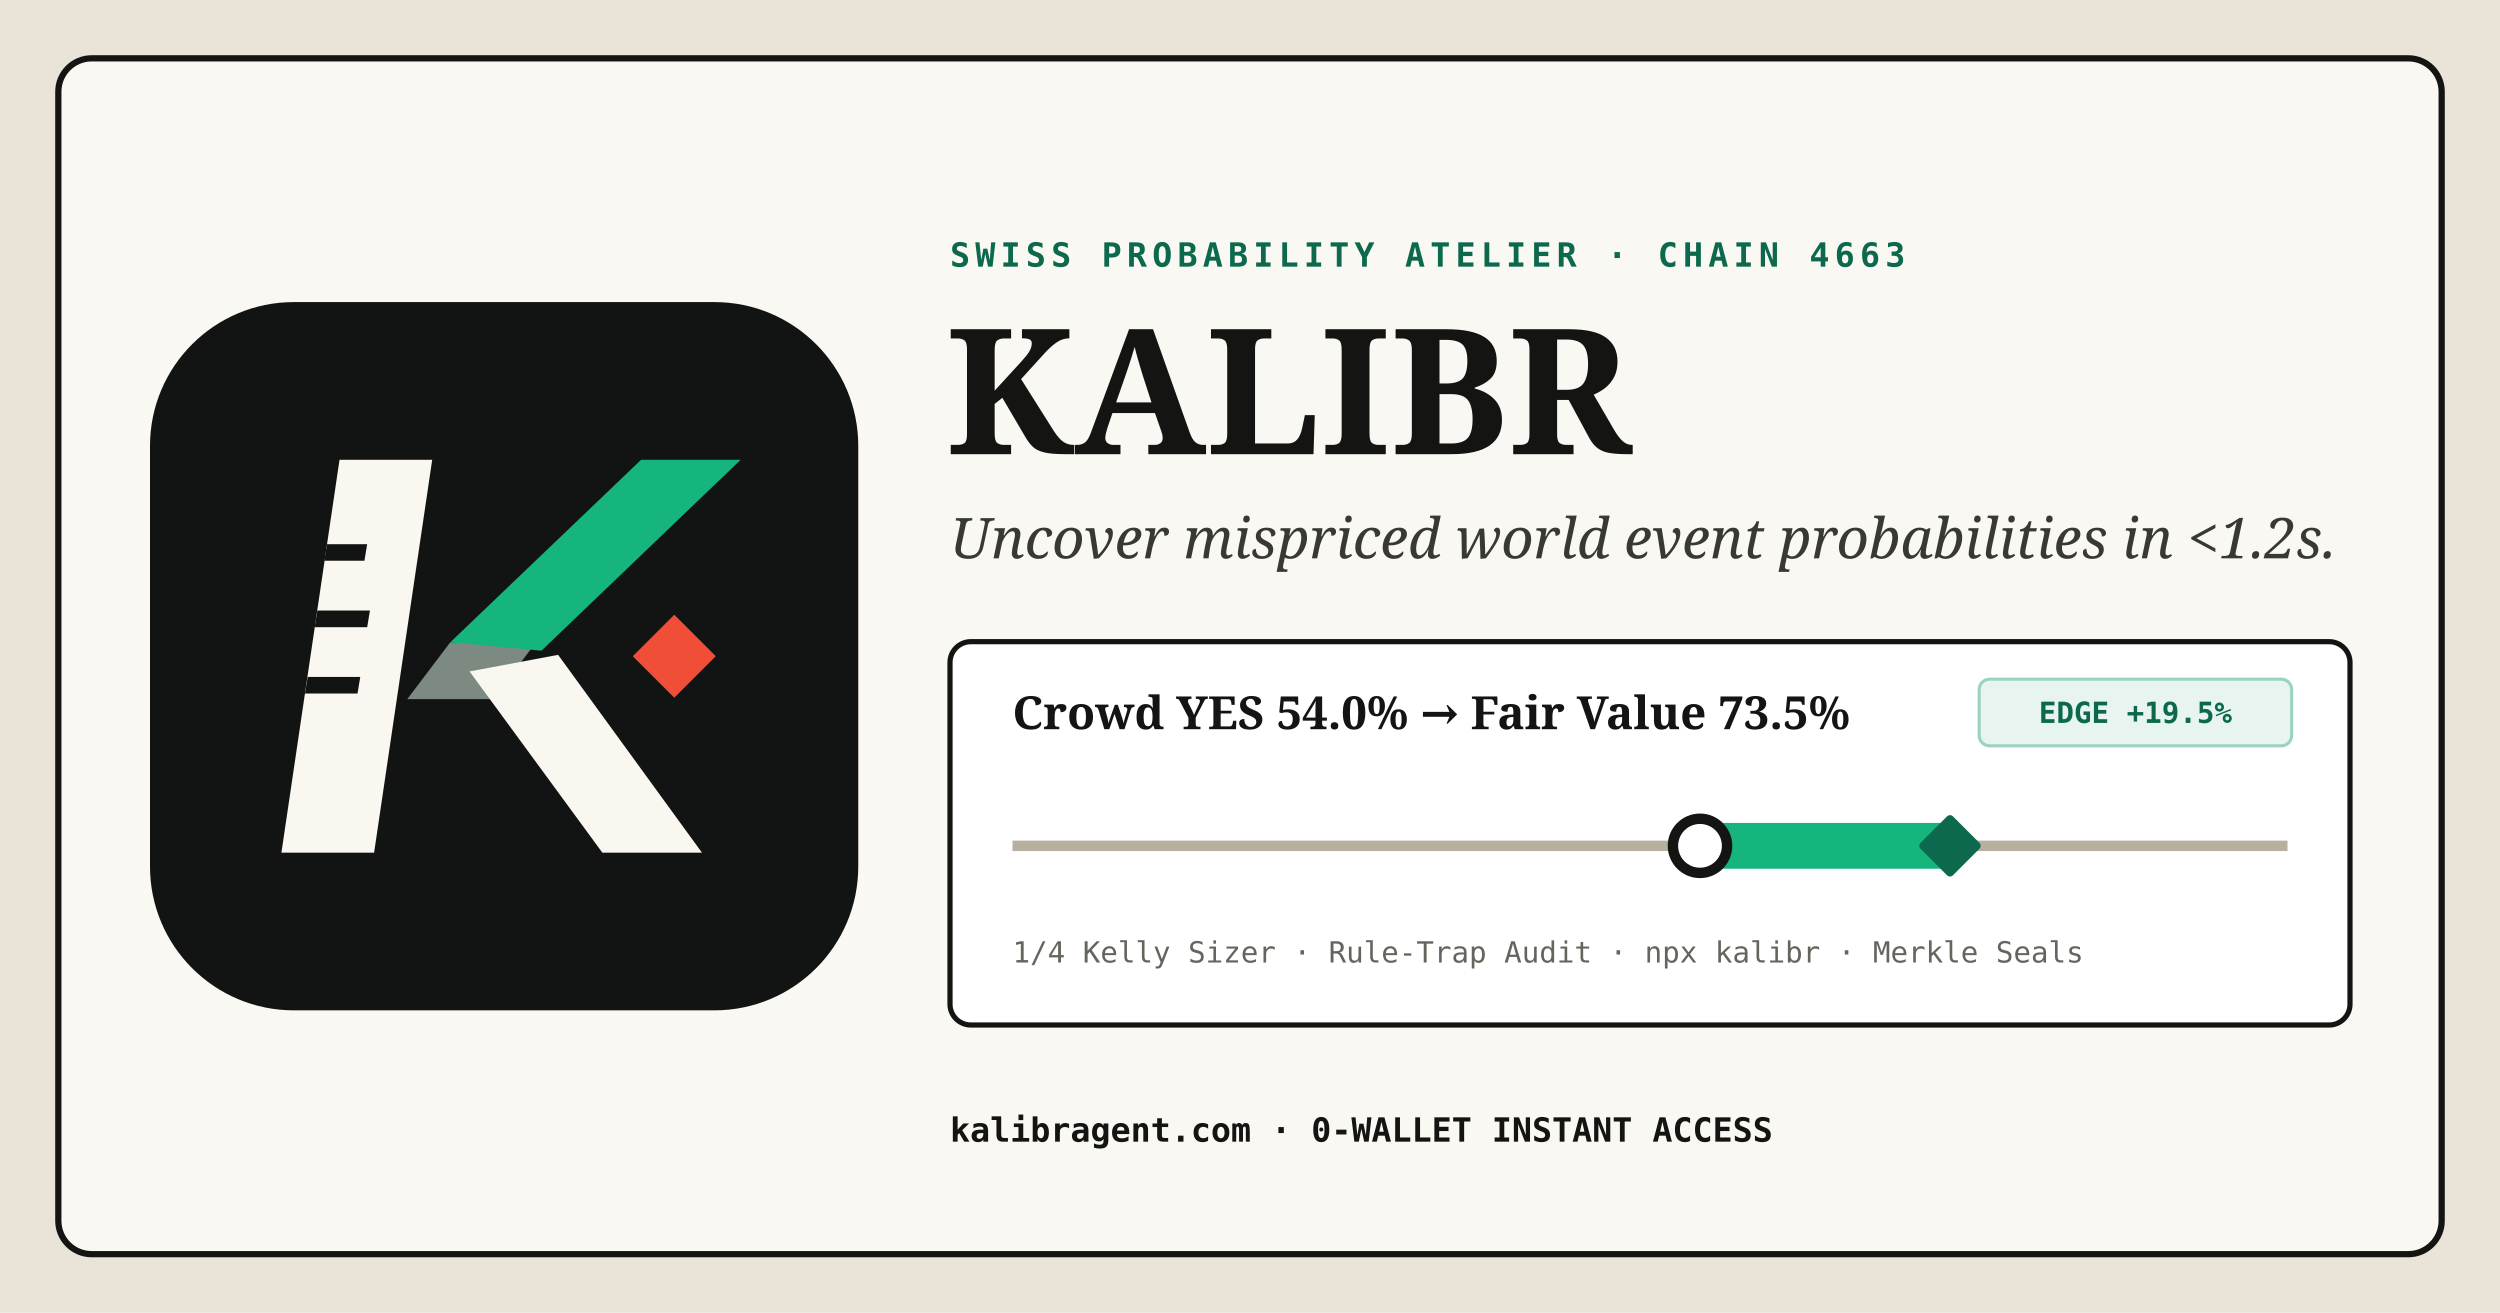
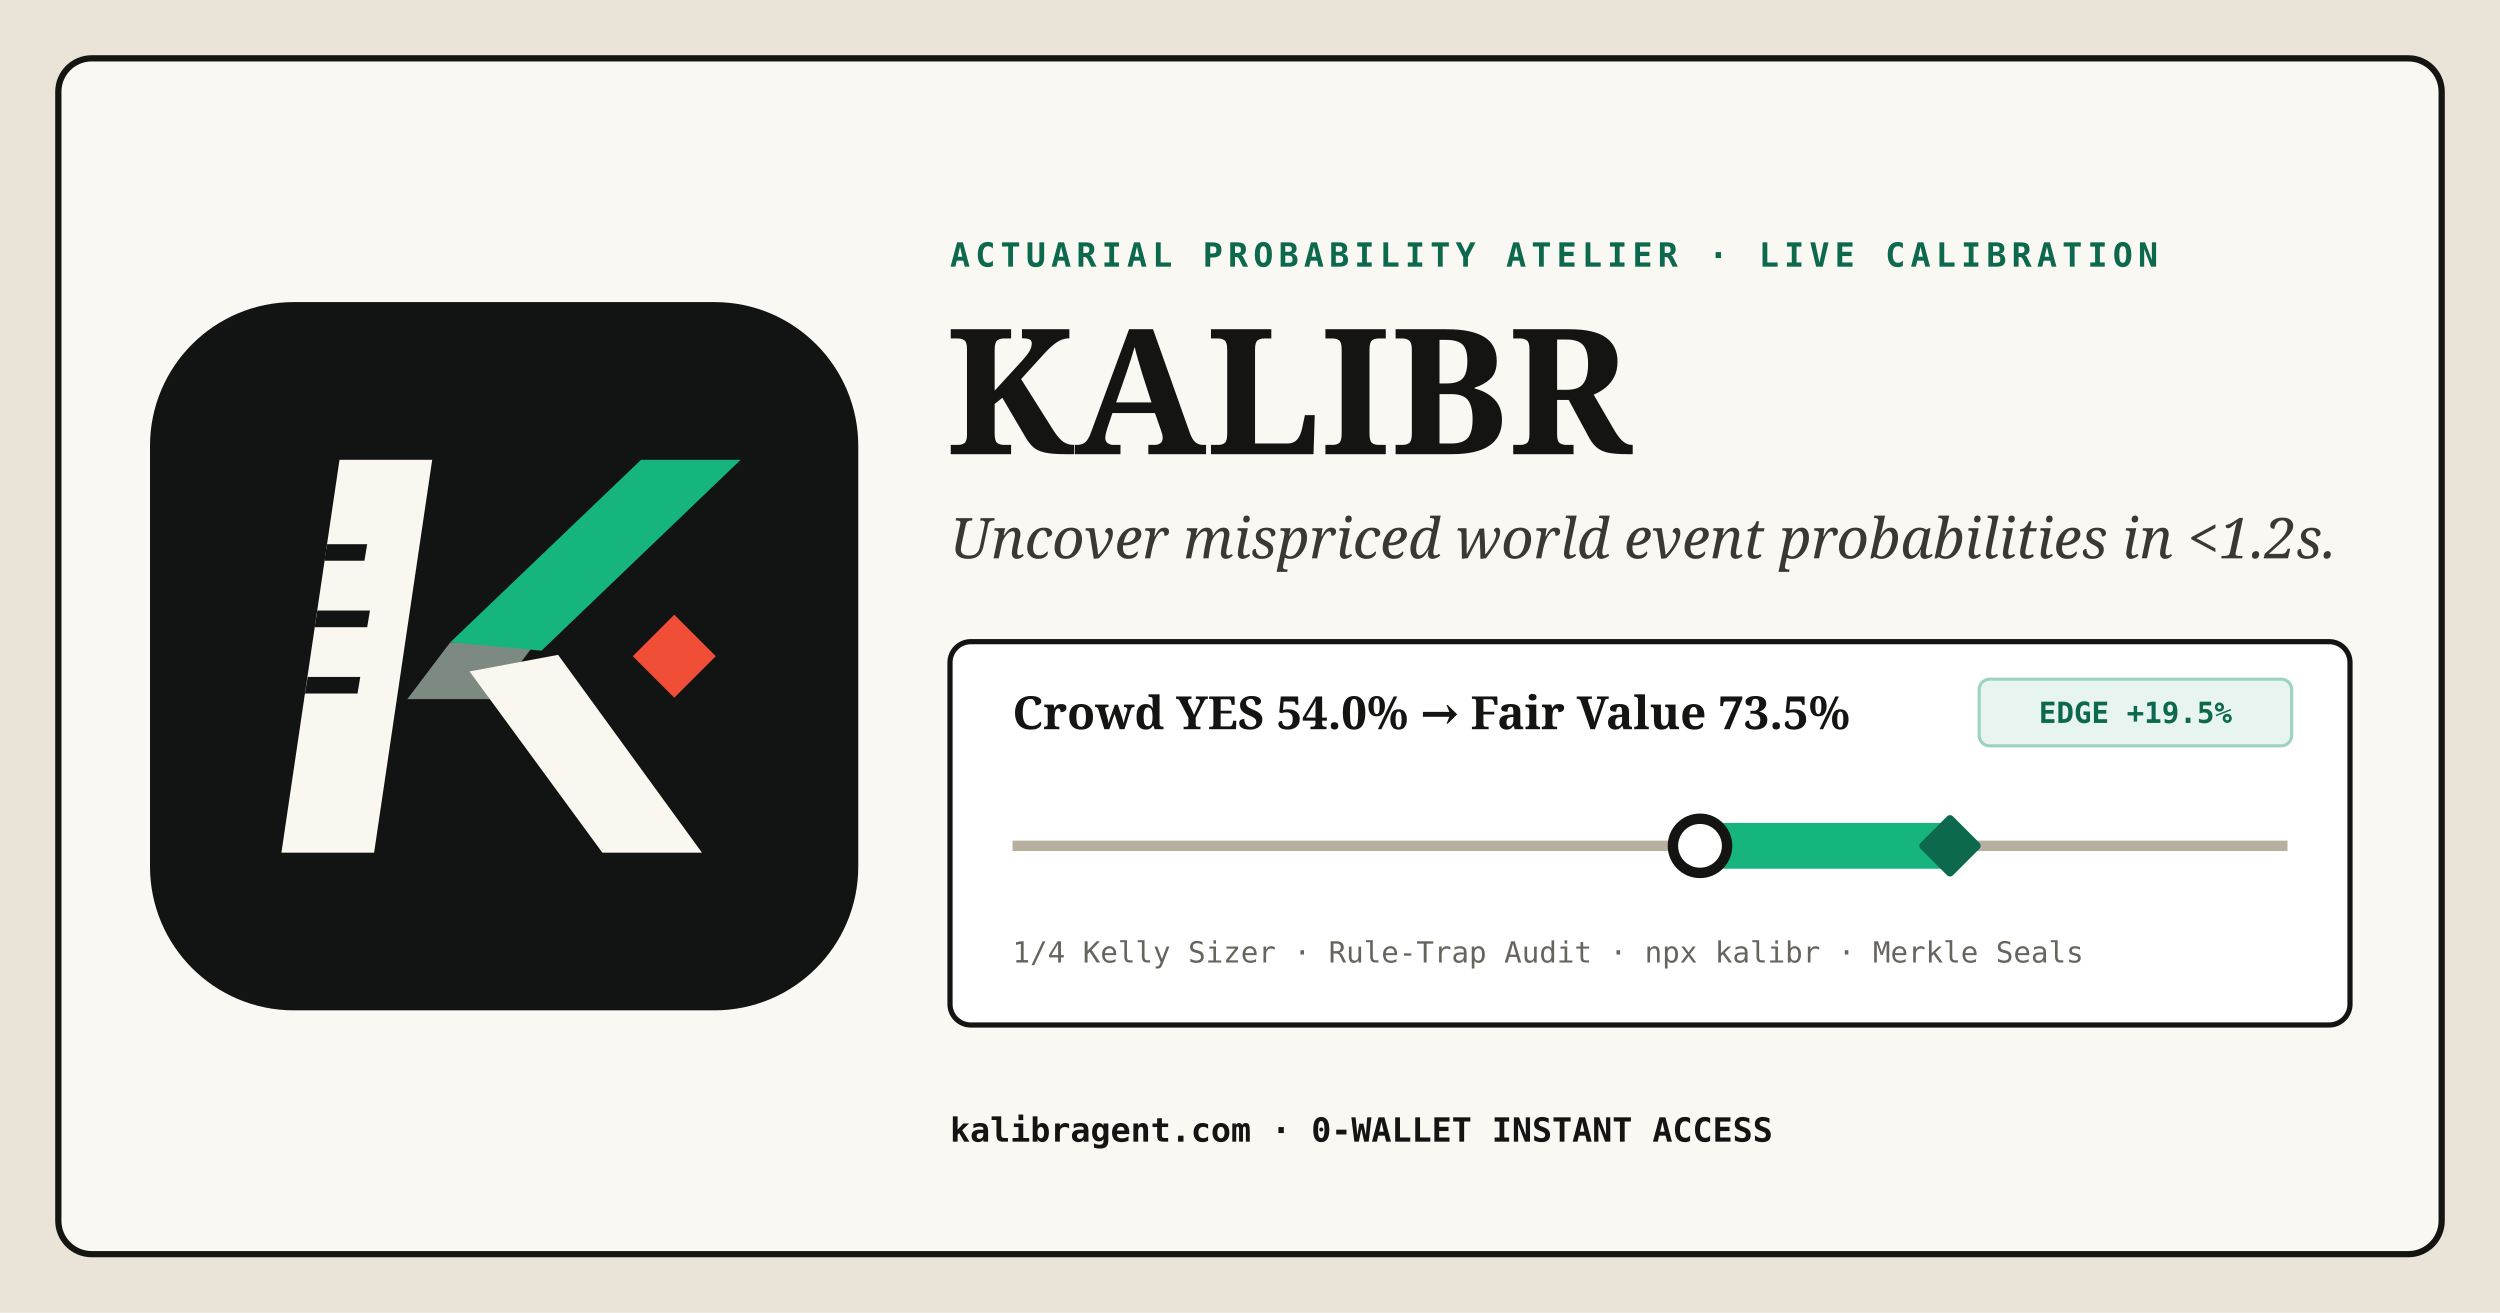
<svg xmlns="http://www.w3.org/2000/svg" viewBox="0 0 1200 630" width="1200" height="630">
  <rect width="1200" height="630" fill="#EAE4D8" />
  <rect x="28" y="28" width="1144" height="574" rx="16" fill="#FAF8F3" stroke="#141513" stroke-width="3" />
  <g transform="translate(72 145) scale(0.332)">
    <rect width="1024" height="1024" rx="208" fill="#111412" />
    <polygon points="274,228 408,228 324,796 190,796" fill="#FAF7F0" />
    <polygon points="256,350 314,350 310,374 252,374" fill="#111412" />
    <polygon points="242,446 318,446 314,470 238,470" fill="#111412" />
    <polygon points="228,542 304,542 300,566 224,566" fill="#111412" />
    <polygon points="434,492 558,492 496,574 372,574" fill="#7D8A82" />
    <polygon points="434,492 710,228 854,228 566,504" fill="#16B57D" />
    <polygon points="462,534 590,510 798,796 654,796" fill="#FAF7F0" />
    <polygon points="758,452 818,512 758,572 698,512" fill="#F04E37" />
  </g>
-   <text x="456" y="128" font-family="Consolas" font-weight="bold" font-size="16" fill="#0C694D" letter-spacing="2.5">SWISS PROBABILITY ATELIER · CHAIN 4663</text>
+   <text x="456" y="128" font-family="Consolas" font-weight="bold" font-size="16" fill="#0C694D" letter-spacing="2.5">ACTUARIAL PROBABILITY ATELIER · LIVE CALIBRATION</text>
  <text x="454" y="218" font-family="Georgia" font-weight="bold" font-size="84" fill="#141513">KALIBR</text>
  <text x="456" y="268" font-family="Georgia" font-style="italic" font-size="27" fill="#383934">Uncover mispriced world event probabilities in &lt;1.2s.</text>
  <rect x="456" y="308" width="672" height="184" rx="10" fill="#FFFFFF" stroke="#141513" stroke-width="2.5" />
  <text x="486" y="350" font-family="Georgia" font-weight="bold" font-size="22" fill="#141513">Crowd YES 54.0%  →  Fair Value 73.5%</text>
  <rect x="950" y="326" width="150" height="32" rx="5" fill="#E7F4EF" stroke="#9BD3C0" stroke-width="1.5" />
  <text x="1025" y="347" text-anchor="middle" font-family="Consolas" font-weight="bold" font-size="14" fill="#0C694D">EDGE +19.5%</text>
  <line x1="486" y1="406" x2="1098" y2="406" stroke="#B8B09F" stroke-width="5" />
  <rect x="816" y="395" width="120" height="22" rx="4" fill="#16B57D" />
  <circle cx="816" cy="406" r="13" fill="#FFFFFF" stroke="#141513" stroke-width="5" />
  <g transform="translate(936 406) rotate(45)">
    <rect x="-11" y="-11" width="22" height="22" rx="2" fill="#0C694D" />
  </g>
  <text x="486" y="462" font-family="Consolas" font-size="14" fill="#66655D">1/4 Kelly Sizer · Rule-Trap Audit · npx kalibr · Merkle Seals</text>
  <text x="456" y="548" font-family="Consolas" font-weight="bold" font-size="16" fill="#141513">kalibragent.com  ·  0-WALLET INSTANT ACCESS</text>
</svg>
